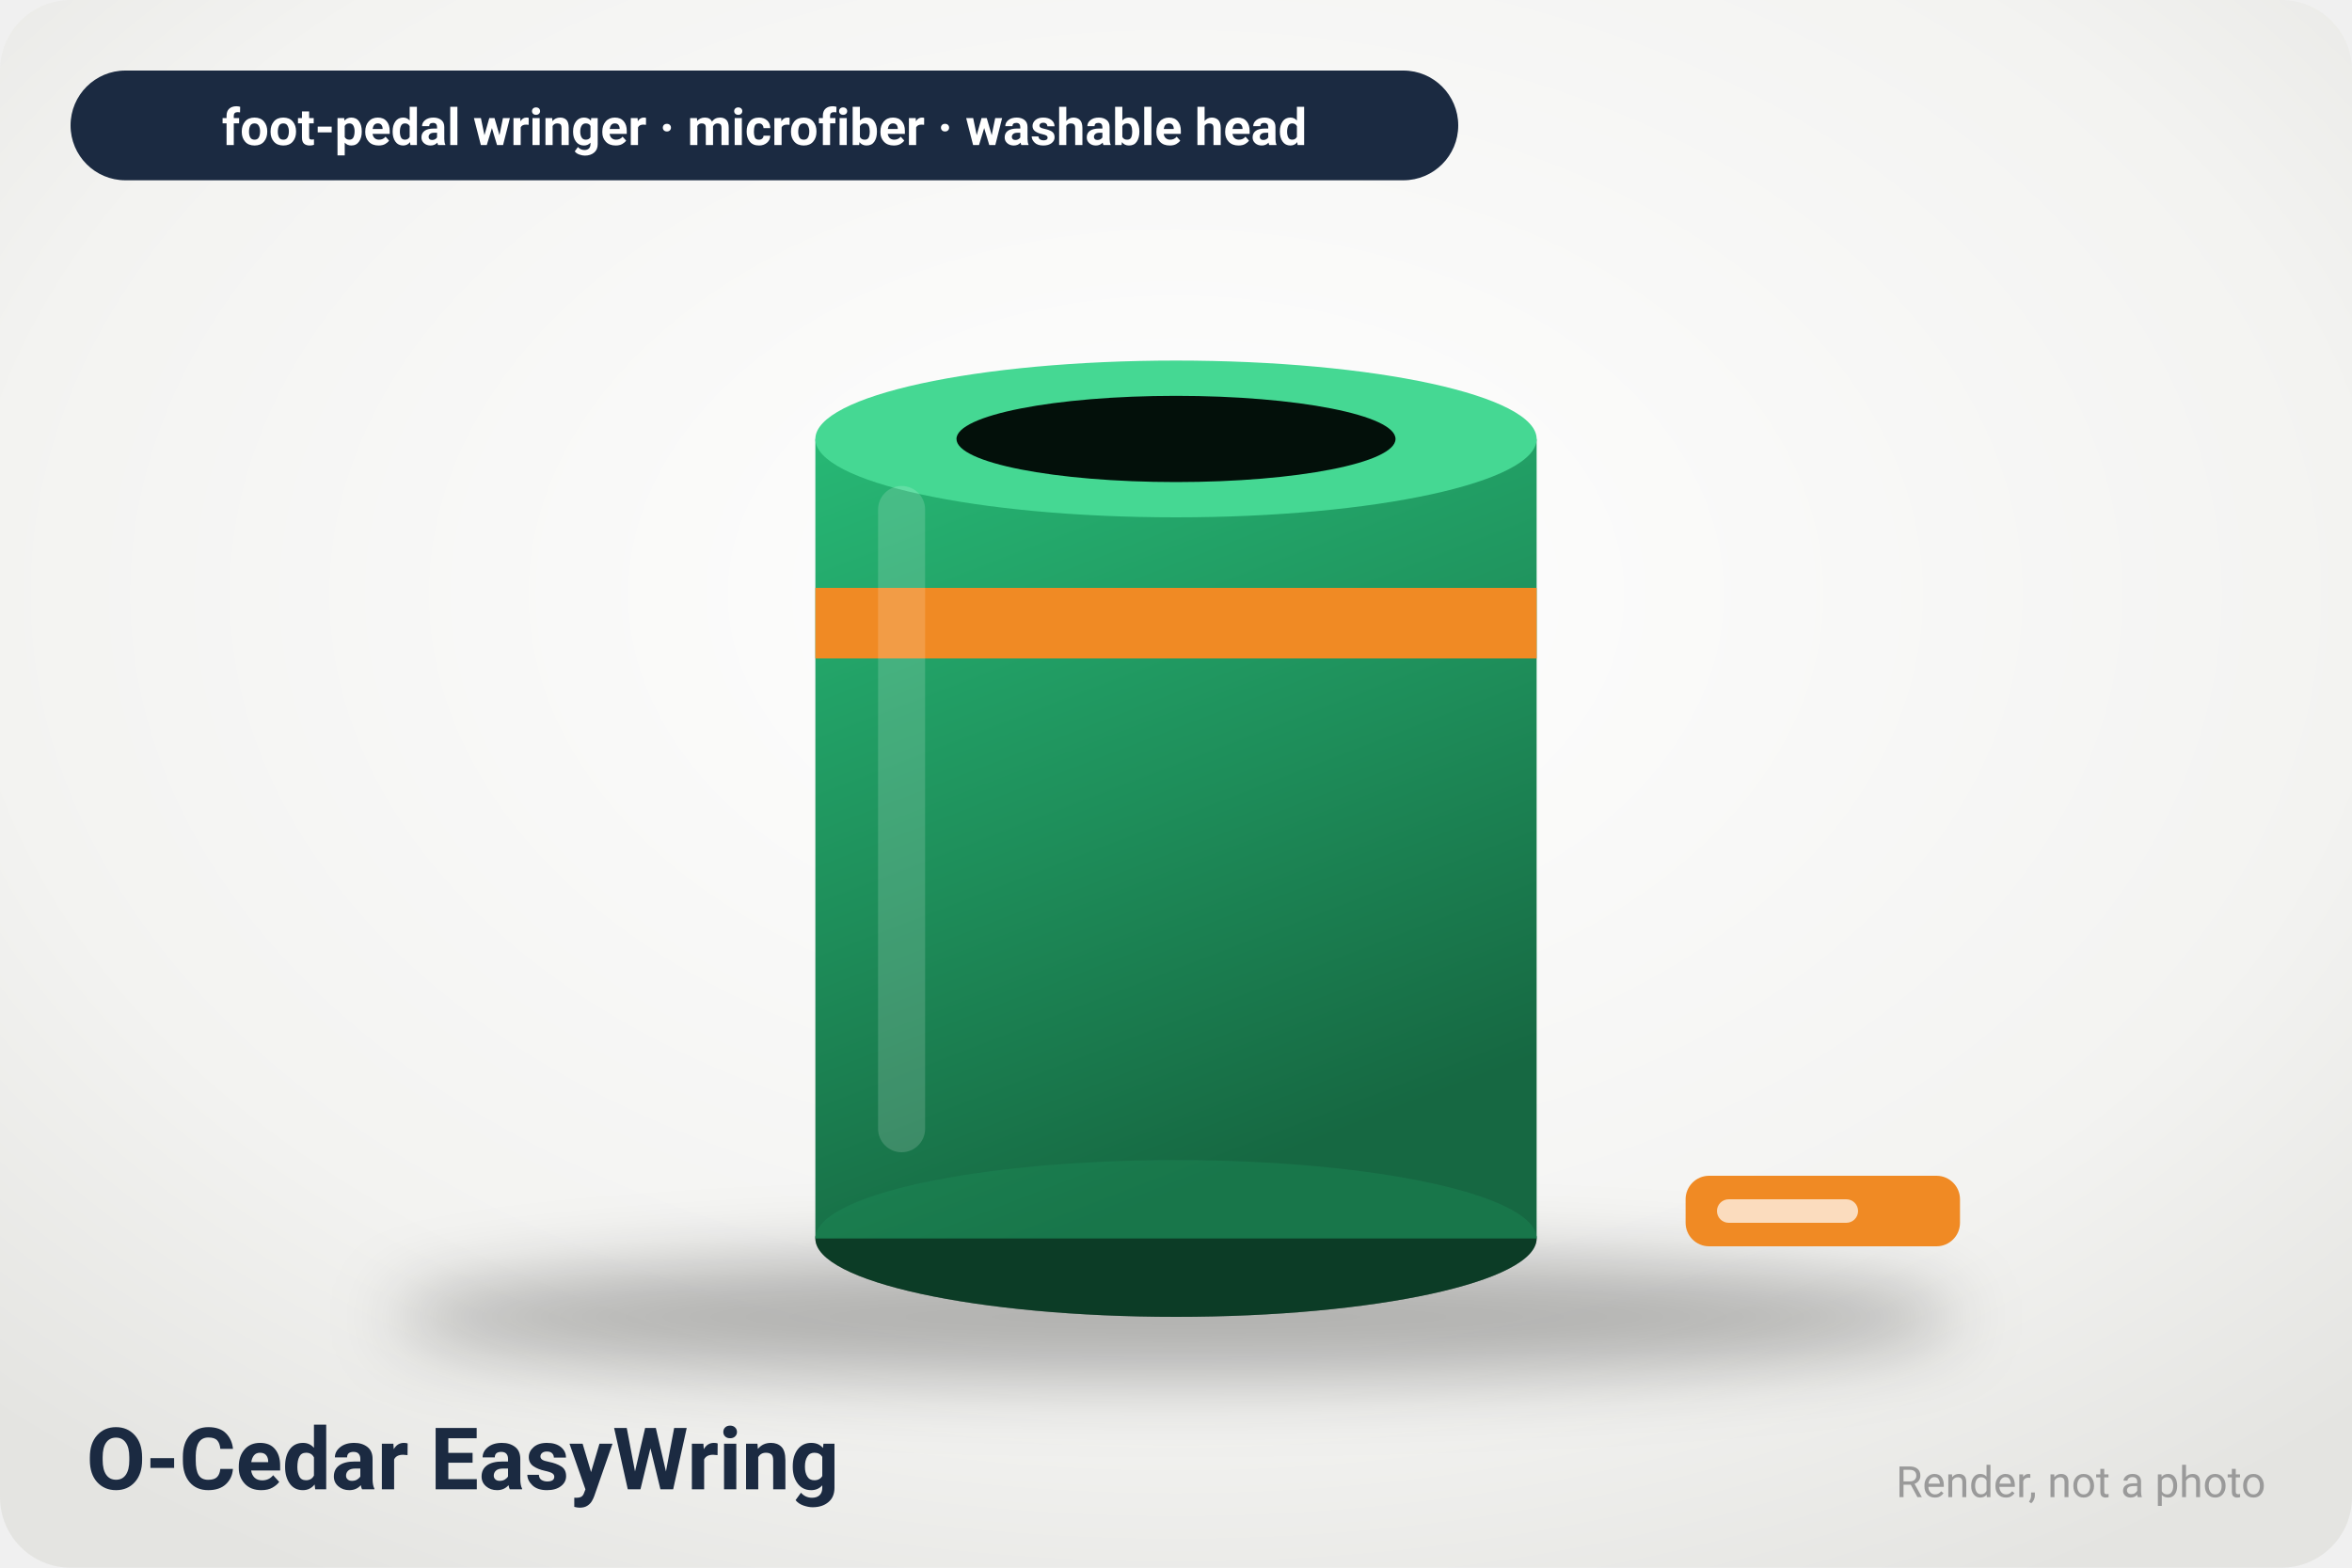
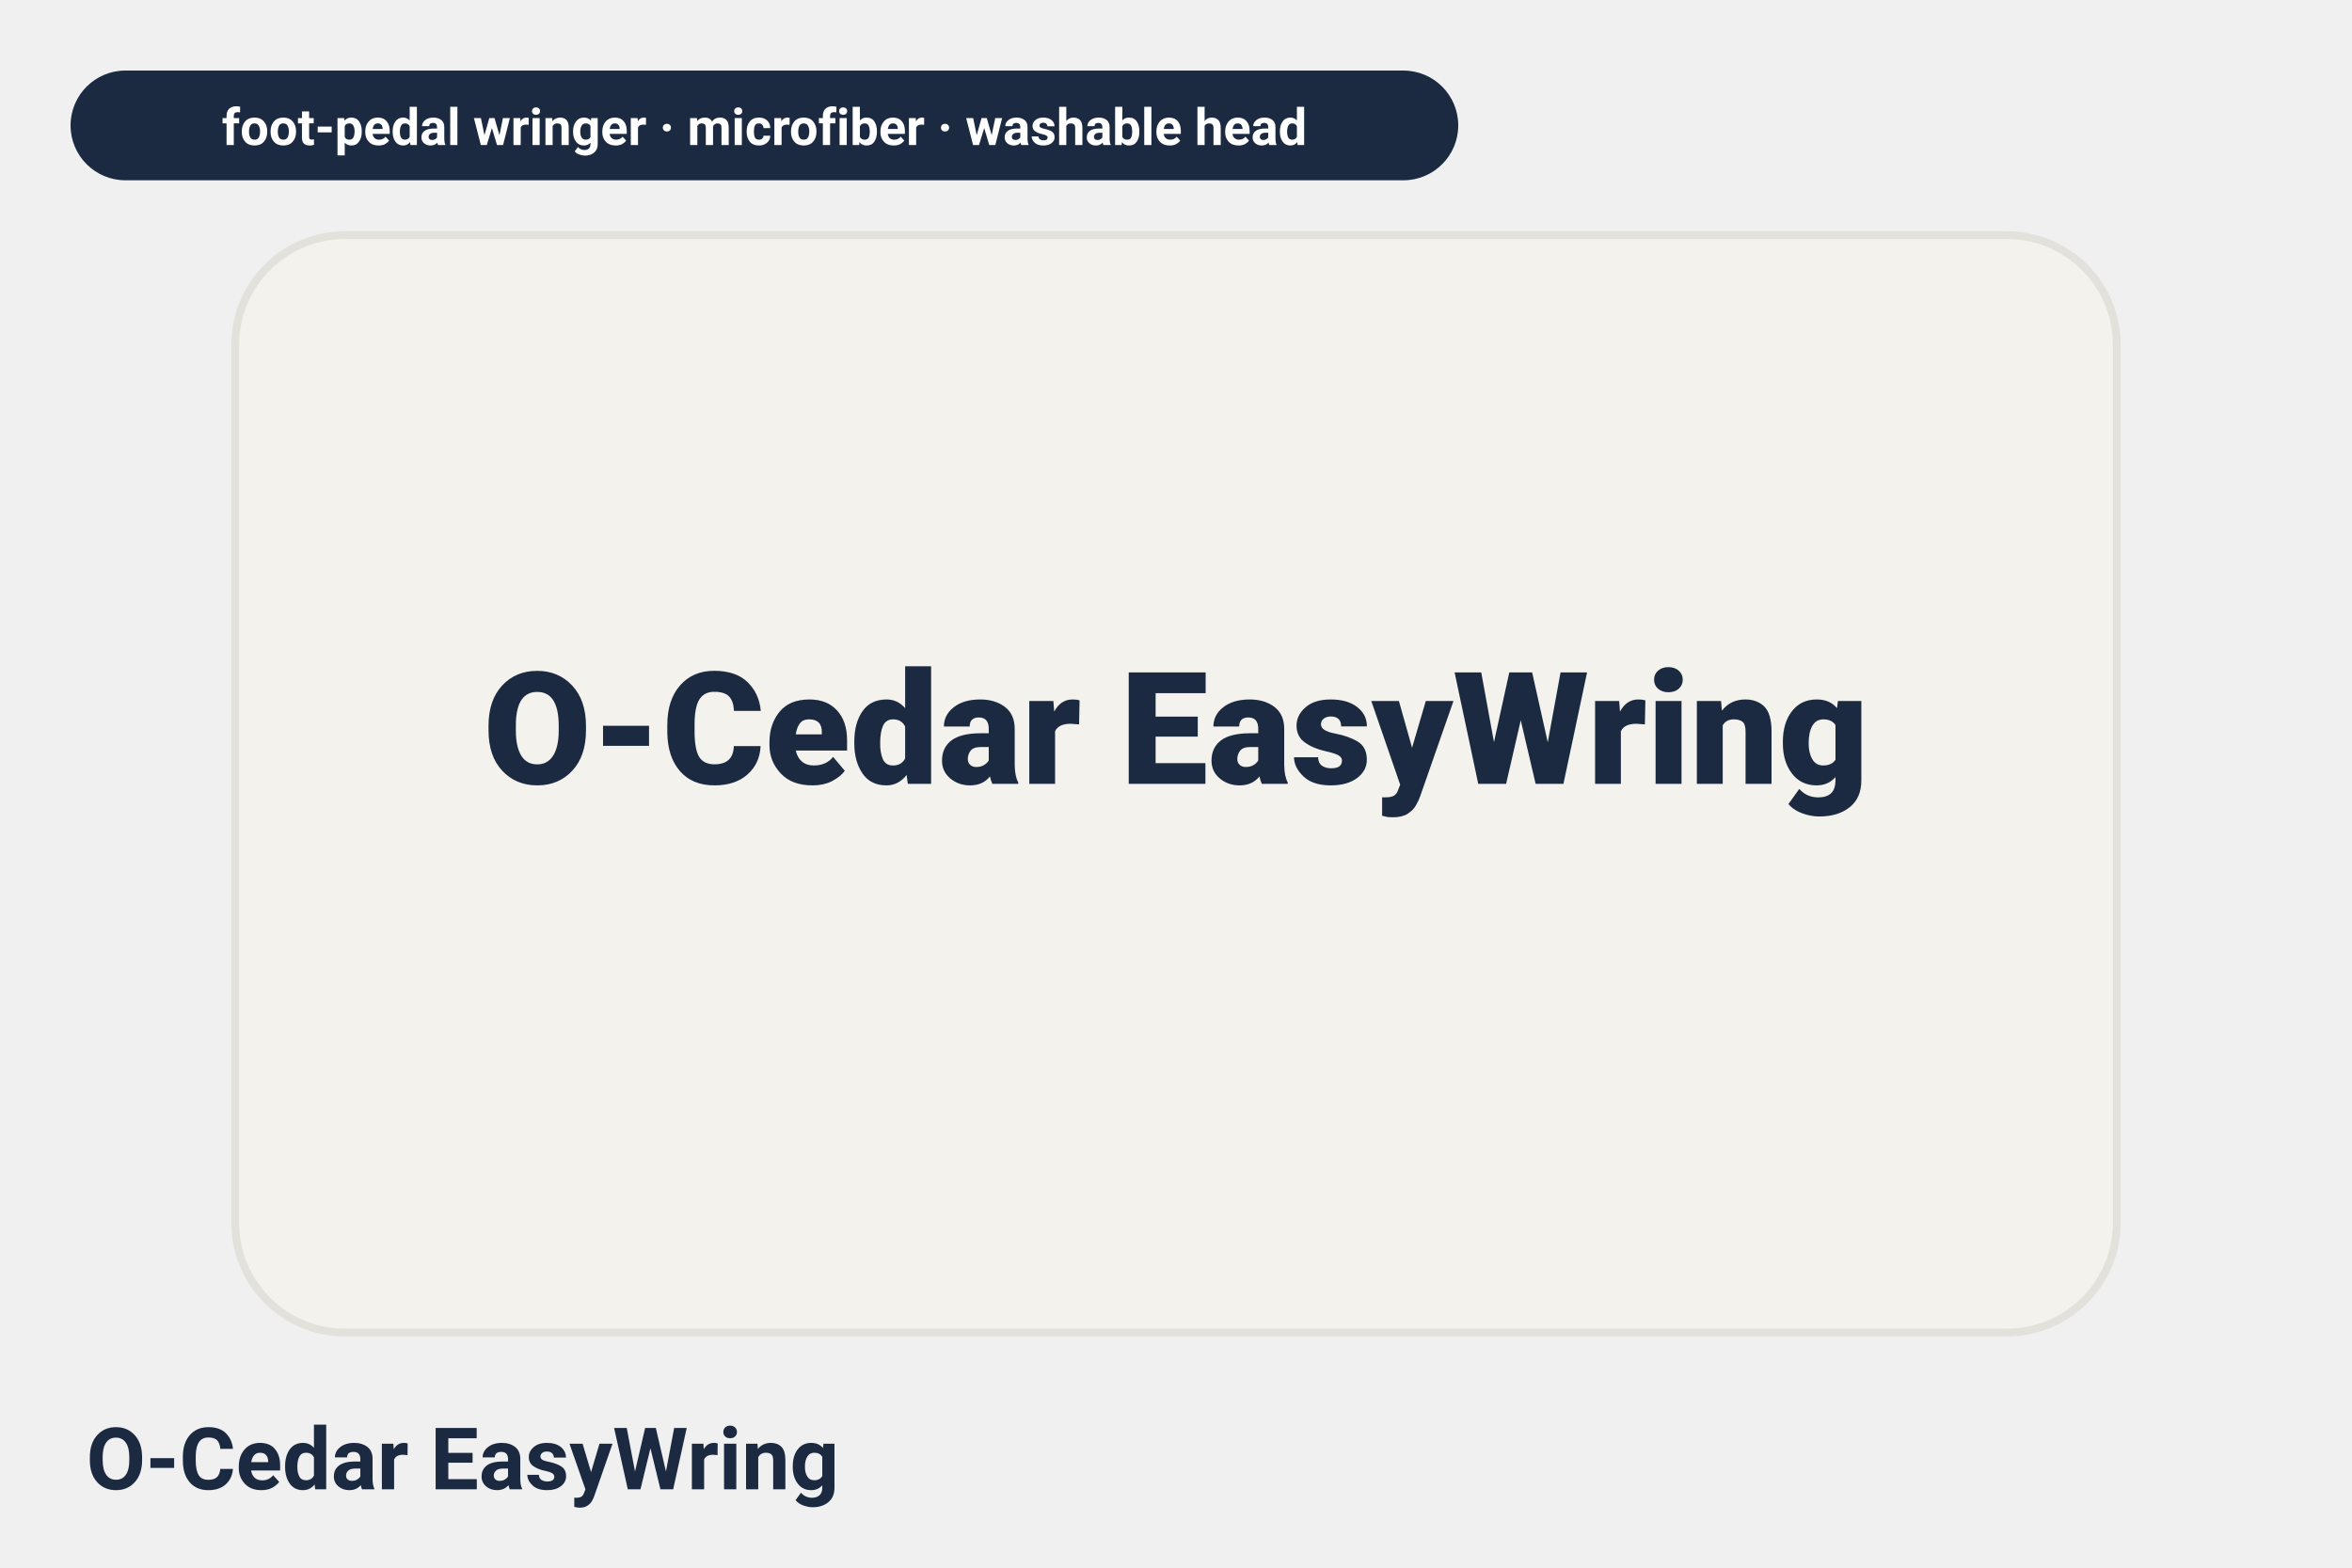
<svg xmlns="http://www.w3.org/2000/svg" viewBox="0 0 600 400" role="img" aria-label="O-Cedar EasyWring spin mop and bucket (product render)">
-   <defs>
-     <radialGradient id="cocedar-bg" cx="50%" cy="38%" r="72%">
-       <stop offset="0" stop-color="#ffffff" />
-       <stop offset="0.7" stop-color="#f3f3f1" />
-       <stop offset="1" stop-color="#e4e4e1" />
-     </radialGradient>
-     <filter id="cocedar-blur" x="-30%" y="-80%" width="160%" height="300%">
-       <feGaussianBlur stdDeviation="9" />
-     </filter>
-     <filter id="cocedar-soft" x="-20%" y="-20%" width="140%" height="140%">
-       <feGaussianBlur stdDeviation="2.2" />
-     </filter>
-     <filter id="cocedar-glow" x="-50%" y="-50%" width="200%" height="200%">
-       <feGaussianBlur stdDeviation="5" />
-     </filter>
-     <linearGradient id="cocedar-front" x1="0" y1="0" x2="0.35" y2="1">
-       <stop offset="0" stop-color="#27b875" />
-       <stop offset="0.55" stop-color="#1E8E5A" />
-       <stop offset="1" stop-color="#166842" />
-     </linearGradient>
-     <linearGradient id="cocedar-side" x1="0" y1="0" x2="1" y2="1">
-       <stop offset="0" stop-color="#19754a" />
-       <stop offset="1" stop-color="#0c3a25" />
-     </linearGradient>
-     <linearGradient id="cocedar-top" x1="0" y1="0" x2="1" y2="1">
-       <stop offset="0" stop-color="#4dd998" />
-       <stop offset="1" stop-color="#23a76a" />
-     </linearGradient>
-     <radialGradient id="cocedar-dome" cx="38%" cy="32%" r="75%">
-       <stop offset="0" stop-color="#45d893" />
-       <stop offset="0.6" stop-color="#1E8E5A" />
-       <stop offset="1" stop-color="#125335" />
-     </radialGradient>
-     <linearGradient id="cocedar-gloss" x1="0" y1="0" x2="1" y2="1">
-       <stop offset="0" stop-color="#ffffff" stop-opacity="0.55" />
-       <stop offset="0.5" stop-color="#ffffff" stop-opacity="0.05" />
-       <stop offset="1" stop-color="#ffffff" stop-opacity="0" />
-     </linearGradient>
-     <linearGradient id="cocedar-screen" x1="0" y1="0" x2="1" y2="1">
-       <stop offset="0" stop-color="#1d2a3a" />
-       <stop offset="1" stop-color="#060a10" />
-     </linearGradient>
-     <linearGradient id="cocedar-metal" x1="0" y1="0" x2="1" y2="0">
-       <stop offset="0" stop-color="#d9d9d6" />
-       <stop offset="0.35" stop-color="#f4f4f2" />
-       <stop offset="0.65" stop-color="#bdbdb9" />
-       <stop offset="1" stop-color="#e6e6e3" />
-     </linearGradient>
-     <linearGradient id="cocedar-accent" x1="0" y1="0" x2="0" y2="1">
-       <stop offset="0" stop-color="#f5b06c" />
-       <stop offset="1" stop-color="#c96b0e" />
-     </linearGradient>
-     <linearGradient id="cocedar-lens" x1="0" y1="0" x2="1" y2="1">
-       <stop offset="0" stop-color="#5a6470" />
-       <stop offset="0.45" stop-color="#1c2129" />
-       <stop offset="0.55" stop-color="#2b323c" />
-       <stop offset="1" stop-color="#0c0f14" />
-     </linearGradient>
-   </defs>
-   <rect width="600" height="400" rx="18" fill="url(#cocedar-bg)" />
-   <ellipse cx="300" cy="336" rx="200" ry="16" fill="#000" opacity="0.28" filter="url(#cocedar-blur)" />
-   <ellipse cx="300" cy="316" rx="92" ry="20" fill="#03100a" />
-   <rect x="208" y="112" width="184" height="204" fill="url(#cocedar-front)" />
-   <ellipse cx="300" cy="112" rx="92" ry="20" fill="#45d893" />
-   <ellipse cx="300" cy="316" rx="92" ry="20" fill="#1E8E5A" opacity="0.35" />
-   <rect x="208" y="150" width="184" height="18" fill="#F08A24" />
-   <ellipse cx="300" cy="112" rx="56" ry="11" fill="#03100a" />
-   <rect x="224" y="124" width="12" height="170" rx="6" fill="#fff" opacity="0.16" />
-   <rect x="430" y="300" width="70" height="18" rx="6" fill="#F08A24" />
-   <rect x="438" y="306" width="36" height="6" rx="3" fill="#fff" opacity="0.7" />
+   <rect x="60" y="60" width="480" height="280" rx="28" fill="#F4F2EC" />
+   <rect x="60" y="60" width="480" height="280" rx="28" fill="none" stroke="#E3E1DB" stroke-width="2" />
+   <g font-family="-apple-system,Segoe UI,Roboto,Helvetica,Arial,sans-serif">
+     <text x="300" y="200" text-anchor="middle" font-size="40" font-weight="800" fill="#1B2A41">O-Cedar EasyWring</text>
+   </g>
  <g font-family="-apple-system,Segoe UI,Roboto,Helvetica,Arial,sans-serif">
    <rect x="18" y="18" width="354" height="28" rx="14" fill="#1B2A41" />
    <text x="195.0" y="37" text-anchor="middle" font-size="13" font-weight="700" fill="#fff">foot-pedal wringer · microfiber · washable head</text>
    <text x="22" y="380" font-size="22" font-weight="700" fill="#1B2A41">O-Cedar EasyWring</text>
-     <text x="578" y="382" text-anchor="end" font-size="11" fill="#9a9a9a">Render, not a photo</text>
+     <text x="578" y="382" text-anchor="end" font-size="11" fill="#9a9a9a" />
  </g>
</svg>
